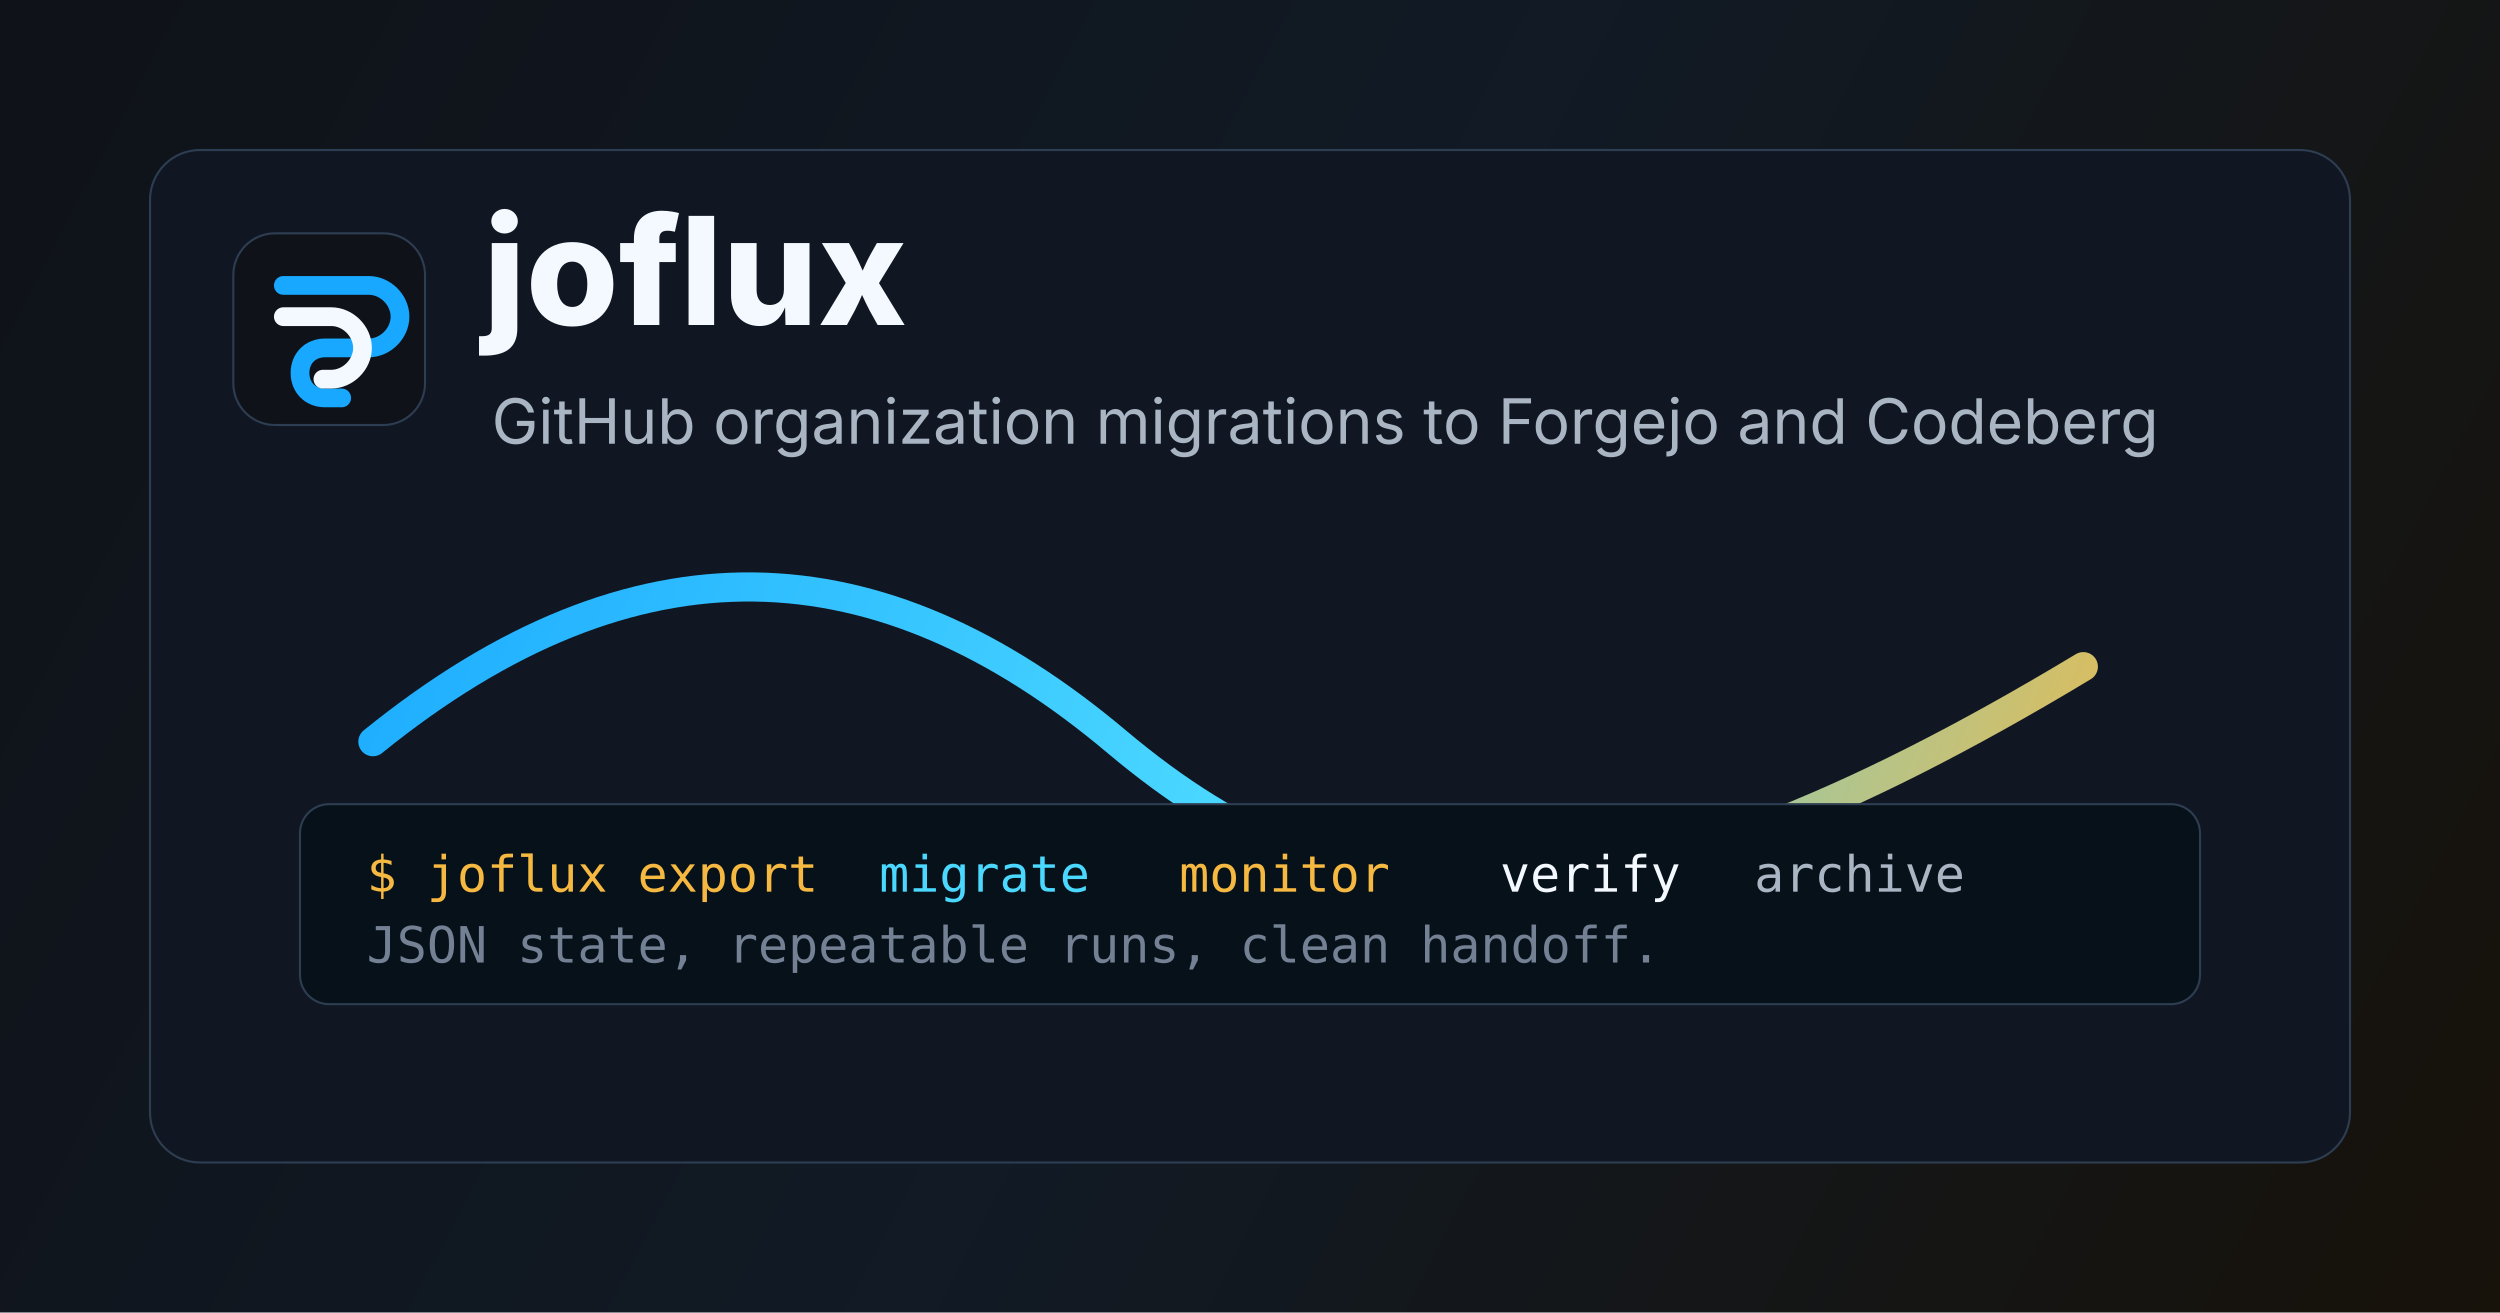
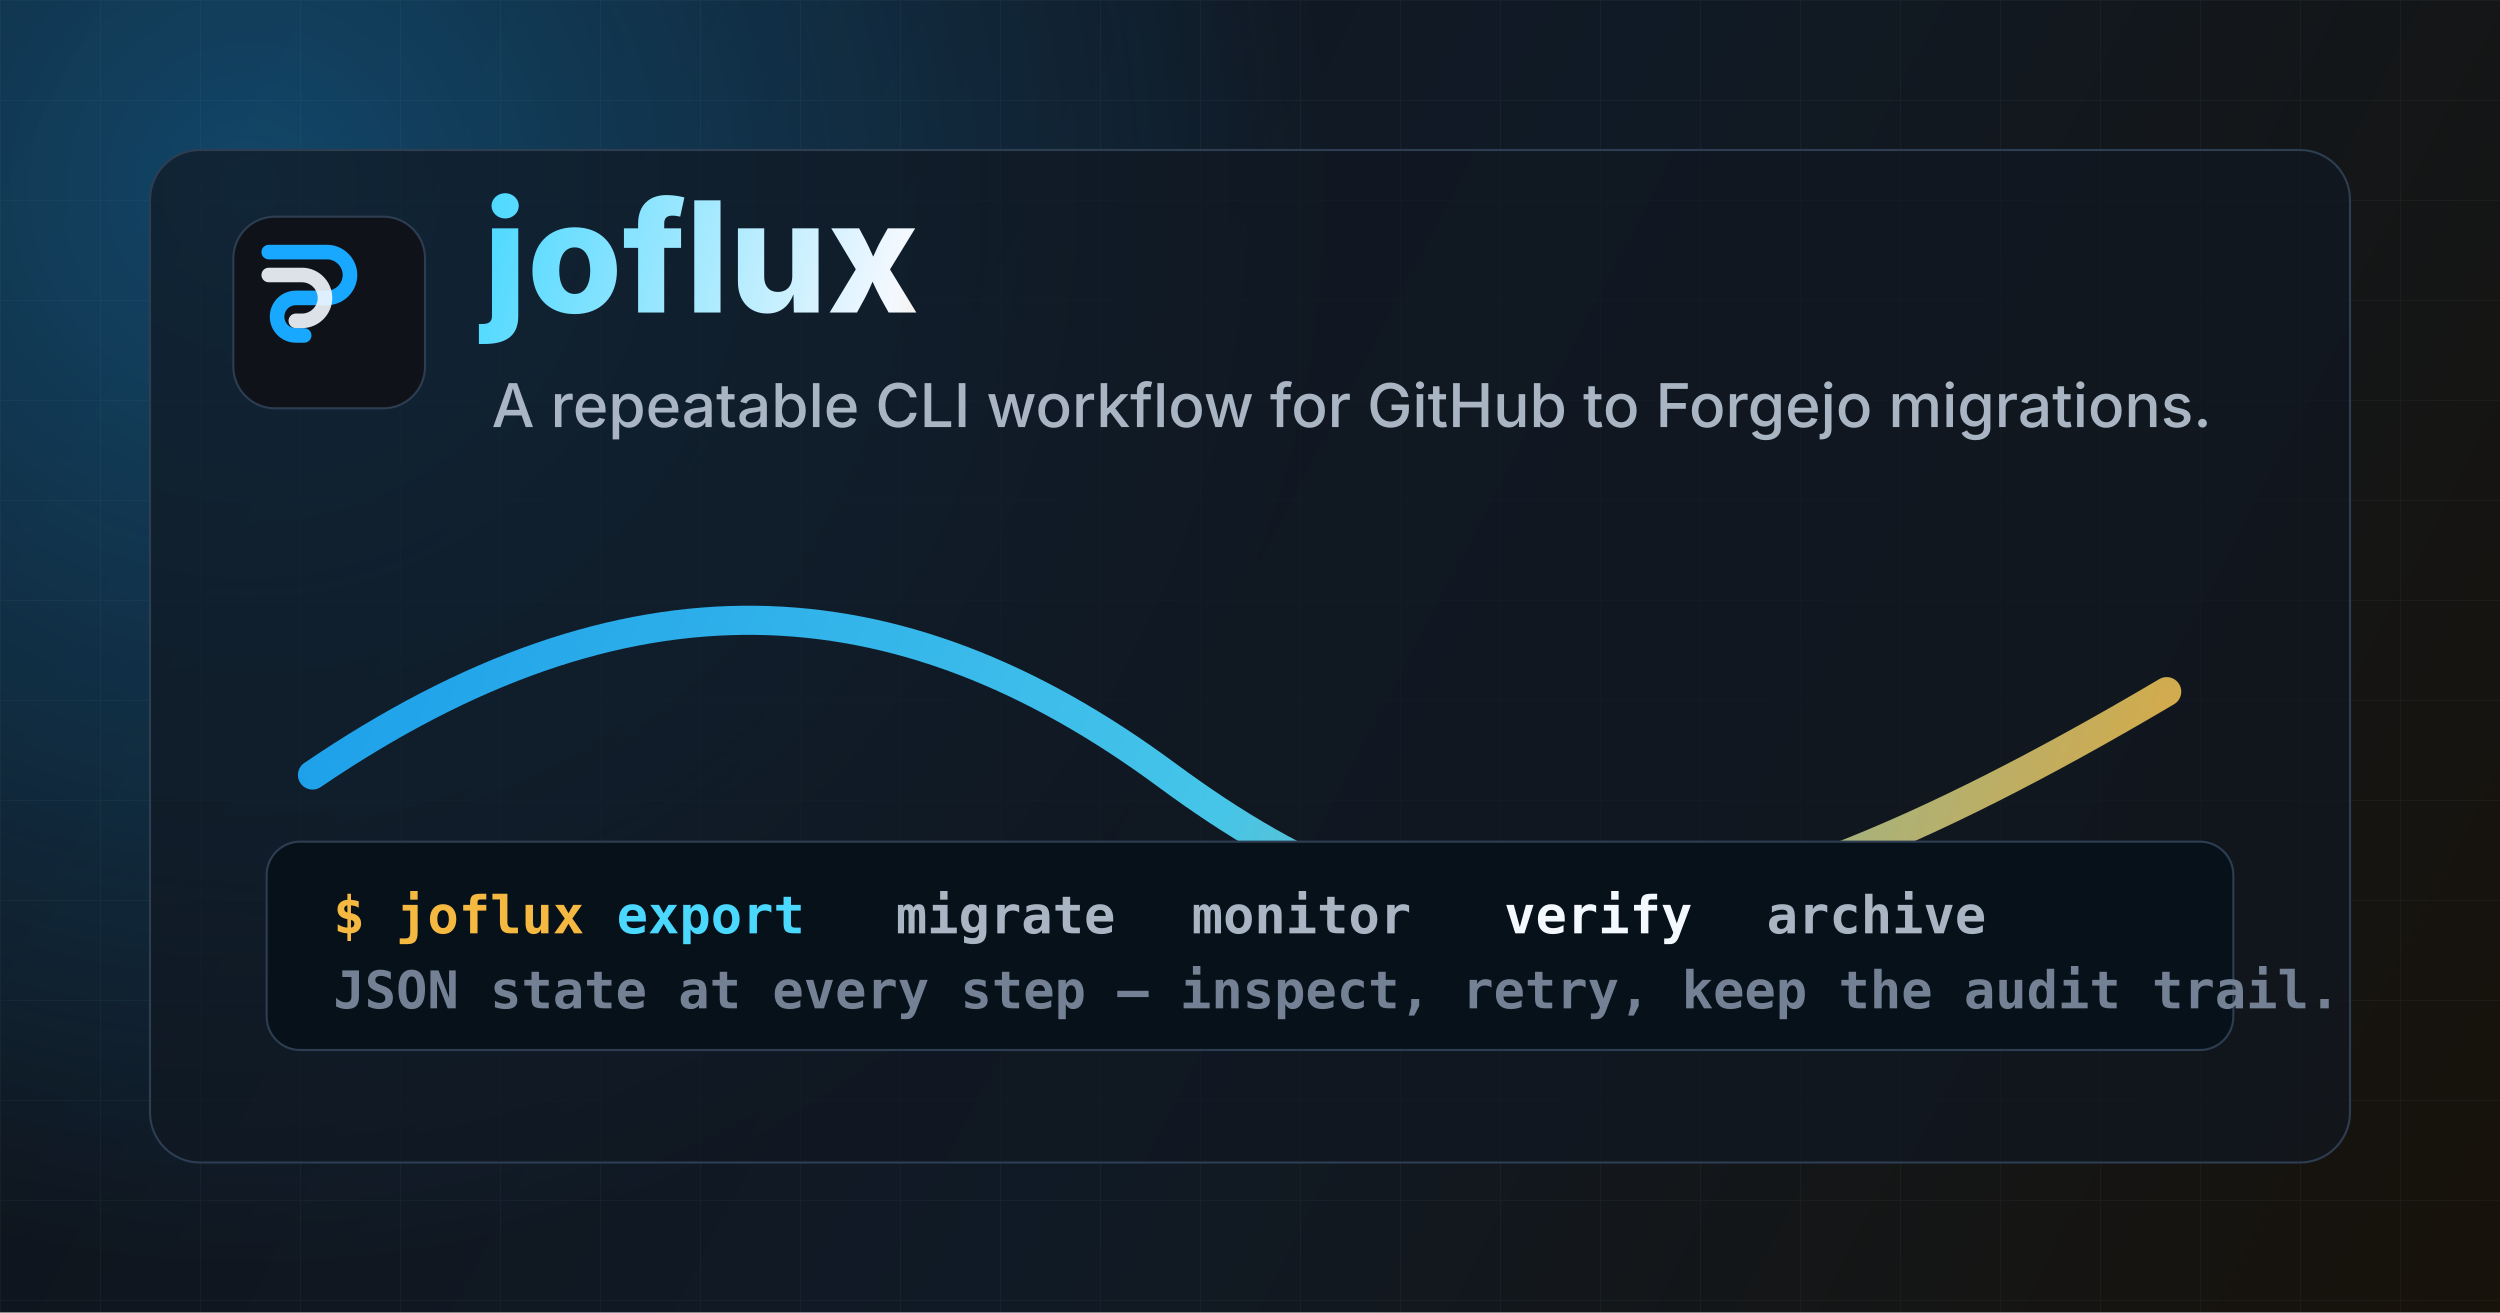
<svg xmlns="http://www.w3.org/2000/svg" width="1200" height="630" viewBox="0 0 1200 630" role="img" aria-labelledby="title desc">
  <defs>
    <linearGradient id="bg" x1="0" y1="0" x2="1200" y2="630" gradientUnits="userSpaceOnUse">
      <stop stop-color="#0F1218" />
-       <stop offset="0.5" stop-color="#111A25" />
+       <stop offset="0.52" stop-color="#101A26" />
      <stop offset="1" stop-color="#17120A" />
    </linearGradient>
-     <linearGradient id="flow" x1="180" y1="150" x2="1030" y2="480" gradientUnits="userSpaceOnUse">
+     <radialGradient id="glow" cx="120" cy="90" r="520" gradientUnits="userSpaceOnUse">
+       <stop stop-color="#18A8FF" stop-opacity="0.34" />
+       <stop offset="1" stop-color="#18A8FF" stop-opacity="0" />
+     </radialGradient>
+     <linearGradient id="flow" x1="150" y1="150" x2="1030" y2="480" gradientUnits="userSpaceOnUse">
      <stop stop-color="#18A8FF" />
      <stop offset="0.52" stop-color="#4BD8FF" />
      <stop offset="1" stop-color="#F5B841" />
    </linearGradient>
+     <linearGradient id="word" x1="232" y1="96" x2="560" y2="170" gradientUnits="userSpaceOnUse">
+       <stop stop-color="#4BD8FF" />
+       <stop offset="0.6" stop-color="#F4F8FF" />
+       <stop offset="1" stop-color="#F5B841" />
+     </linearGradient>
+     <pattern id="grid" width="48" height="48" patternUnits="userSpaceOnUse">
+       <path d="M48 0H0V48" fill="none" stroke="#AAB5C4" stroke-opacity="0.05" stroke-width="1" />
+     </pattern>
  </defs>
  <rect width="1200" height="630" fill="url(#bg)" />
-   <rect x="72" y="72" width="1056" height="486" rx="24" fill="#111722" stroke="#2D3D52" />
-   <g transform="translate(112 112)">
+   <rect width="1200" height="630" fill="url(#grid)" />
+   <rect width="1200" height="630" fill="url(#glow)" />
+   <rect x="72" y="72" width="1056" height="486" rx="24" fill="#111722" fill-opacity="0.7" stroke="#2D3D52" />
+   <g transform="translate(112 104)">
    <rect width="92" height="92" rx="20" fill="#0F1218" stroke="#2D3D52" />
-     <path d="M24 25h41c8 0 15 7 15 15s-7 15-15 15H44c-7 0-12 5-12 12s5 12 12 12h8" fill="none" stroke="url(#flow)" stroke-width="9" stroke-linecap="round" />
-     <path d="M24 40h23c8 0 15 7 15 15S55 70 47 70h-4" fill="none" stroke="#F4F8FF" stroke-width="9" stroke-linecap="round" />
+     <path d="M17 17h28c6 0 11 5 11 11s-5 11-11 11H30c-5 0-9 4-9 9s4 9 9 9h4" fill="none" stroke="url(#flow)" stroke-width="7" stroke-linecap="round" />
+     <path d="M17 28h16c6 0 11 5 11 11S39 50 33 50h-3" fill="none" stroke="#F4F8FF" stroke-width="7" stroke-linecap="round" opacity="0.9" />
  </g>
-   <text x="232" y="156" fill="#F4F8FF" font-family="Inter, Arial, sans-serif" font-size="72" font-weight="800">joflux</text>
-   <text x="236" y="213" fill="#AAB5C4" font-family="Inter, Arial, sans-serif" font-size="30">GitHub organization migrations to Forgejo and Codeberg</text>
-   <path d="M179 356 C 305 254, 422 260, 536 356 S 771 458, 1000 320" fill="none" stroke="url(#flow)" stroke-width="14" stroke-linecap="round" />
-   <g font-family="JetBrains Mono, SFMono-Regular, Consolas, monospace" font-size="24">
-     <rect x="144" y="386" width="912" height="96" rx="14" fill="#07111A" stroke="#2D3D52" />
-     <text x="176" y="428" fill="#F5B841">$ joflux export</text>
-     <text x="422" y="428" fill="#4BD8FF">migrate</text>
-     <text x="566" y="428" fill="#F5B841">monitor</text>
-     <text x="720" y="428" fill="#F4F8FF">verify</text>
-     <text x="842" y="428" fill="#AAB5C4">archive</text>
-     <text x="176" y="462" fill="#748194">JSON state, repeatable runs, clean handoff.</text>
+   <text x="232" y="150" fill="url(#word)" font-family="Inter, Arial, sans-serif" font-size="74" font-weight="800">joflux</text>
+   <text x="236" y="205" fill="#AAB5C4" font-family="Inter, Arial, sans-serif" font-size="29" font-weight="500">A repeatable CLI workflow for GitHub to Forgejo migrations.</text>
+   <path d="M150 372 C 300 270, 430 276, 560 372 S 800 474, 1040 332" fill="none" stroke="url(#flow)" stroke-width="14" stroke-linecap="round" opacity="0.9" />
+   <g font-family="JetBrains Mono, SFMono-Regular, Consolas, monospace" font-size="25" font-weight="600">
+     <rect x="128" y="404" width="944" height="100" rx="16" fill="#07111A" stroke="#2D3D52" />
+     <text x="160" y="448" fill="#F5B841">$ joflux</text>
+     <text x="296" y="448" fill="#4BD8FF">export</text>
+     <text x="430" y="448" fill="#AAB5C4">migrate</text>
+     <text x="572" y="448" fill="#AAB5C4">monitor</text>
+     <text x="722" y="448" fill="#F4F8FF">verify</text>
+     <text x="848" y="448" fill="#AAB5C4">archive</text>
+     <text x="160" y="484" fill="#748194">JSON state at every step — inspect, retry, keep the audit trail.</text>
  </g>
</svg>
